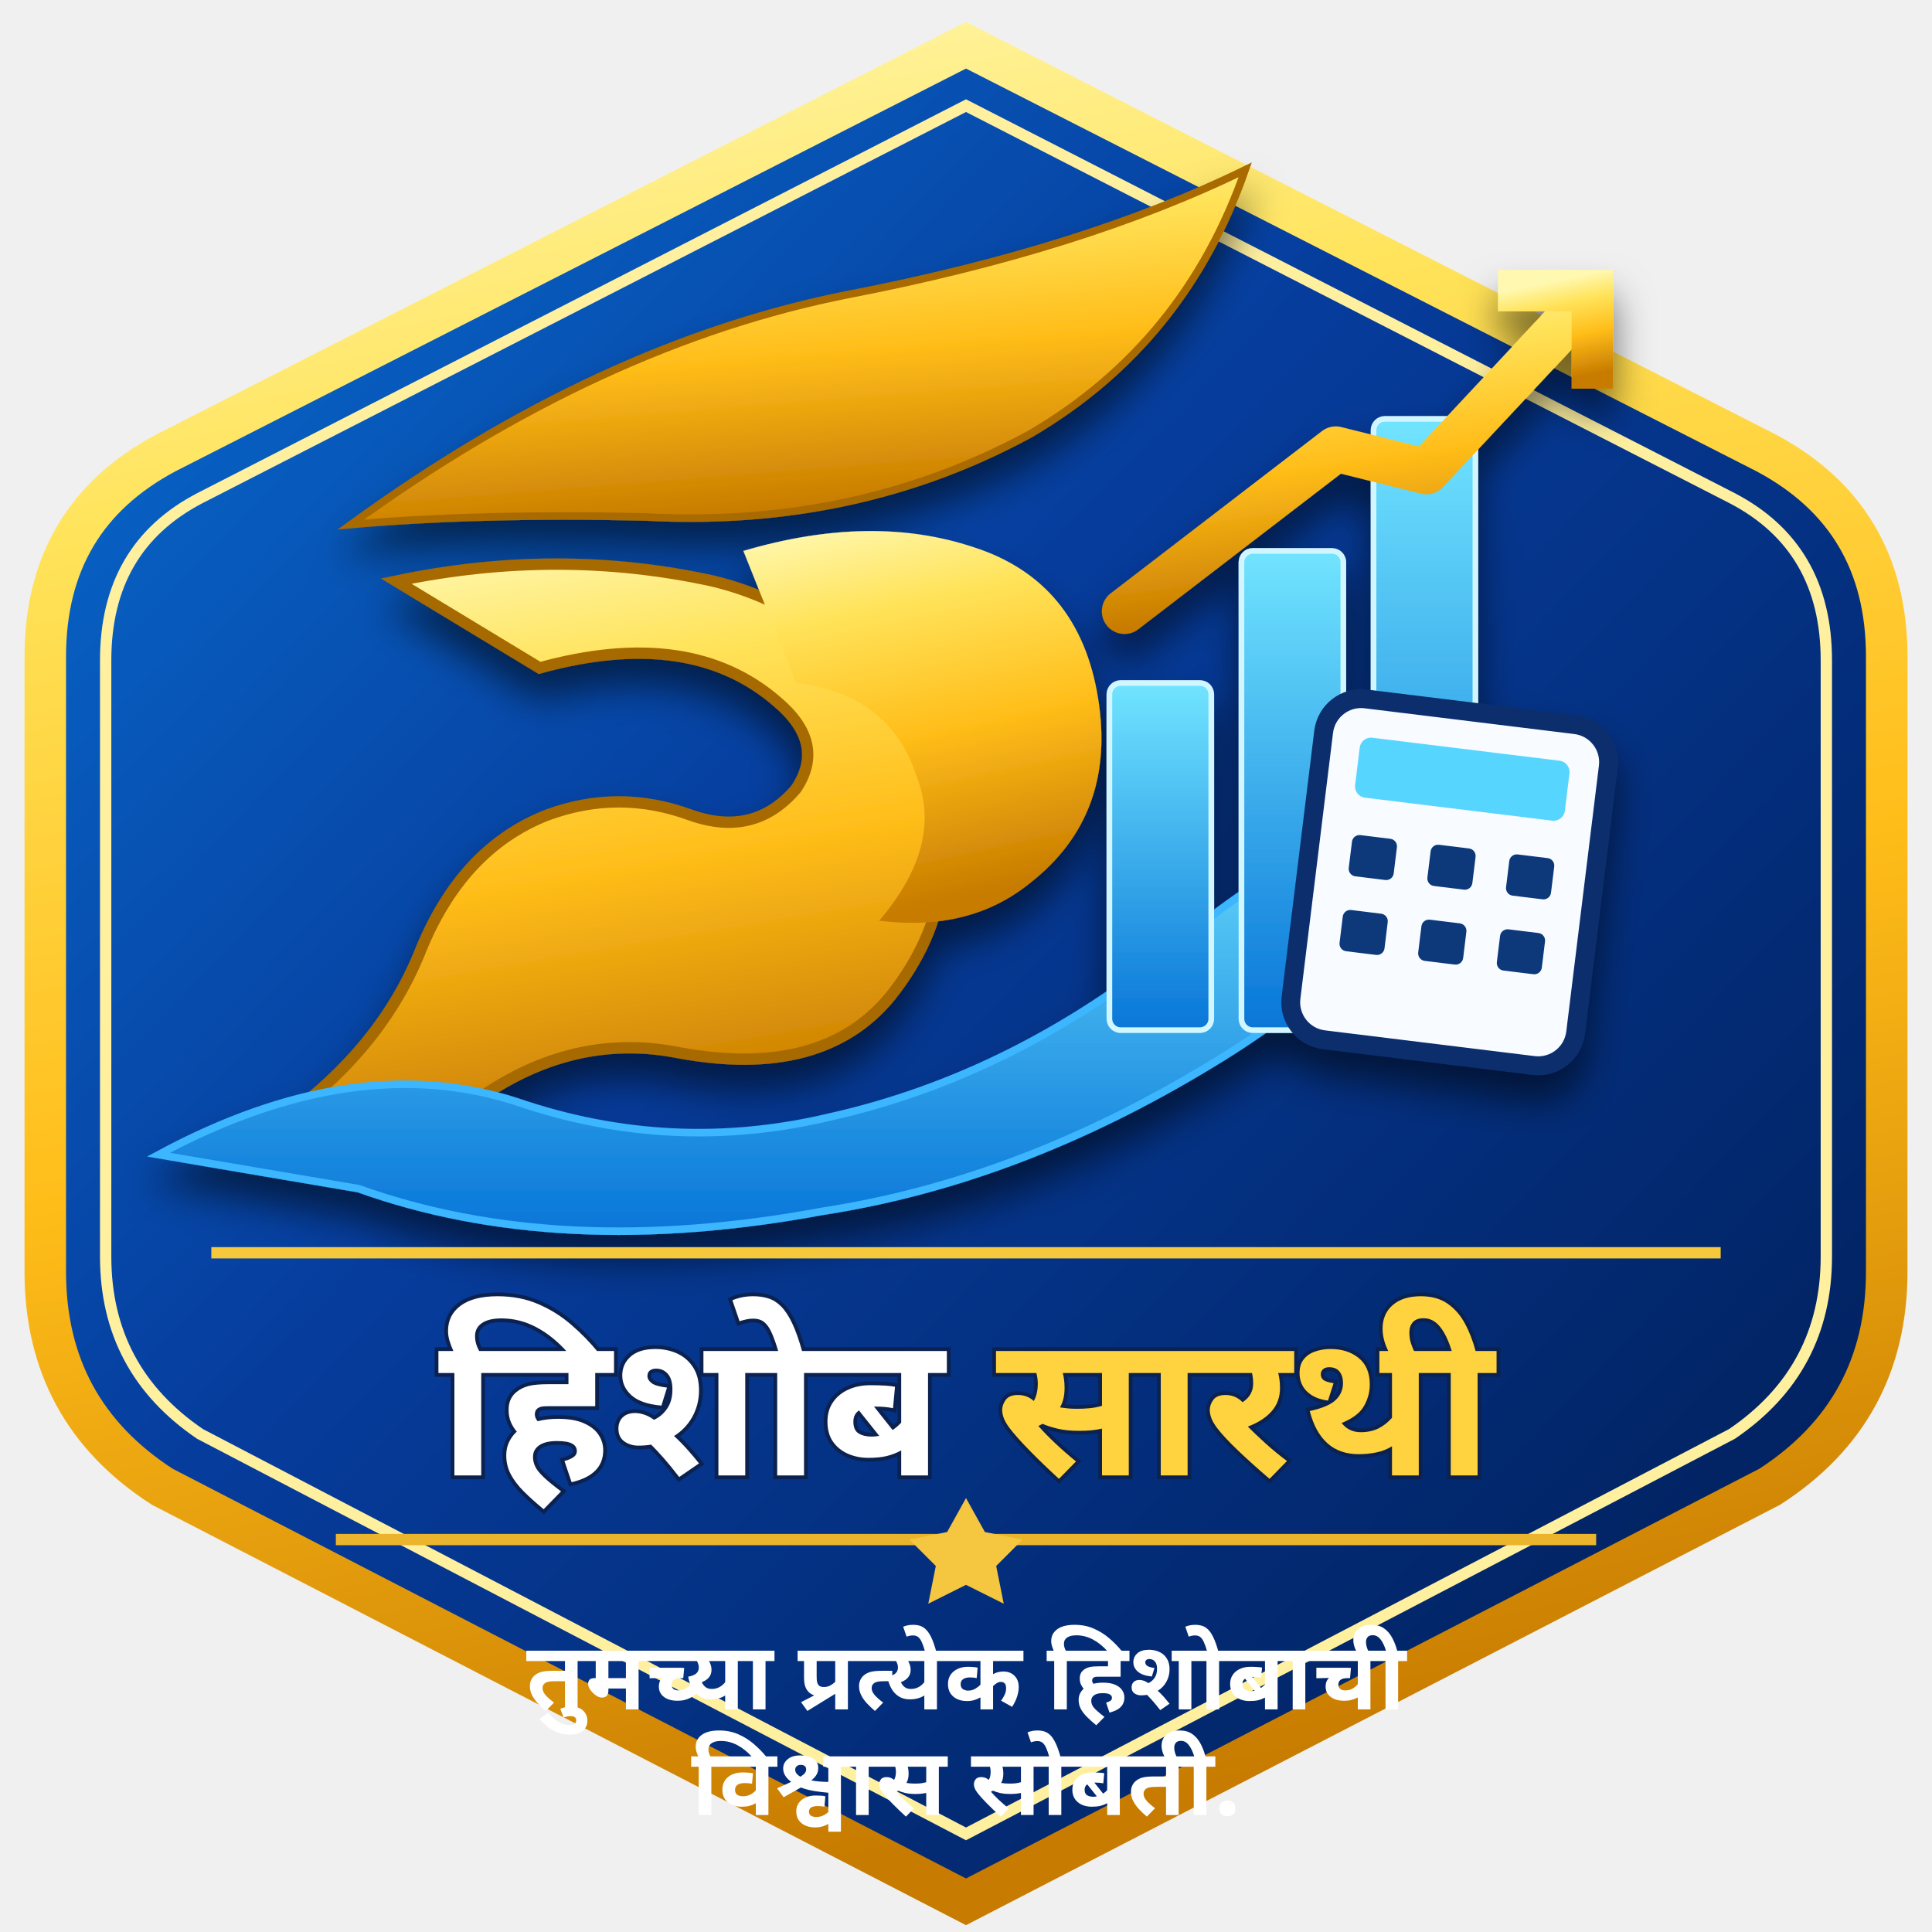
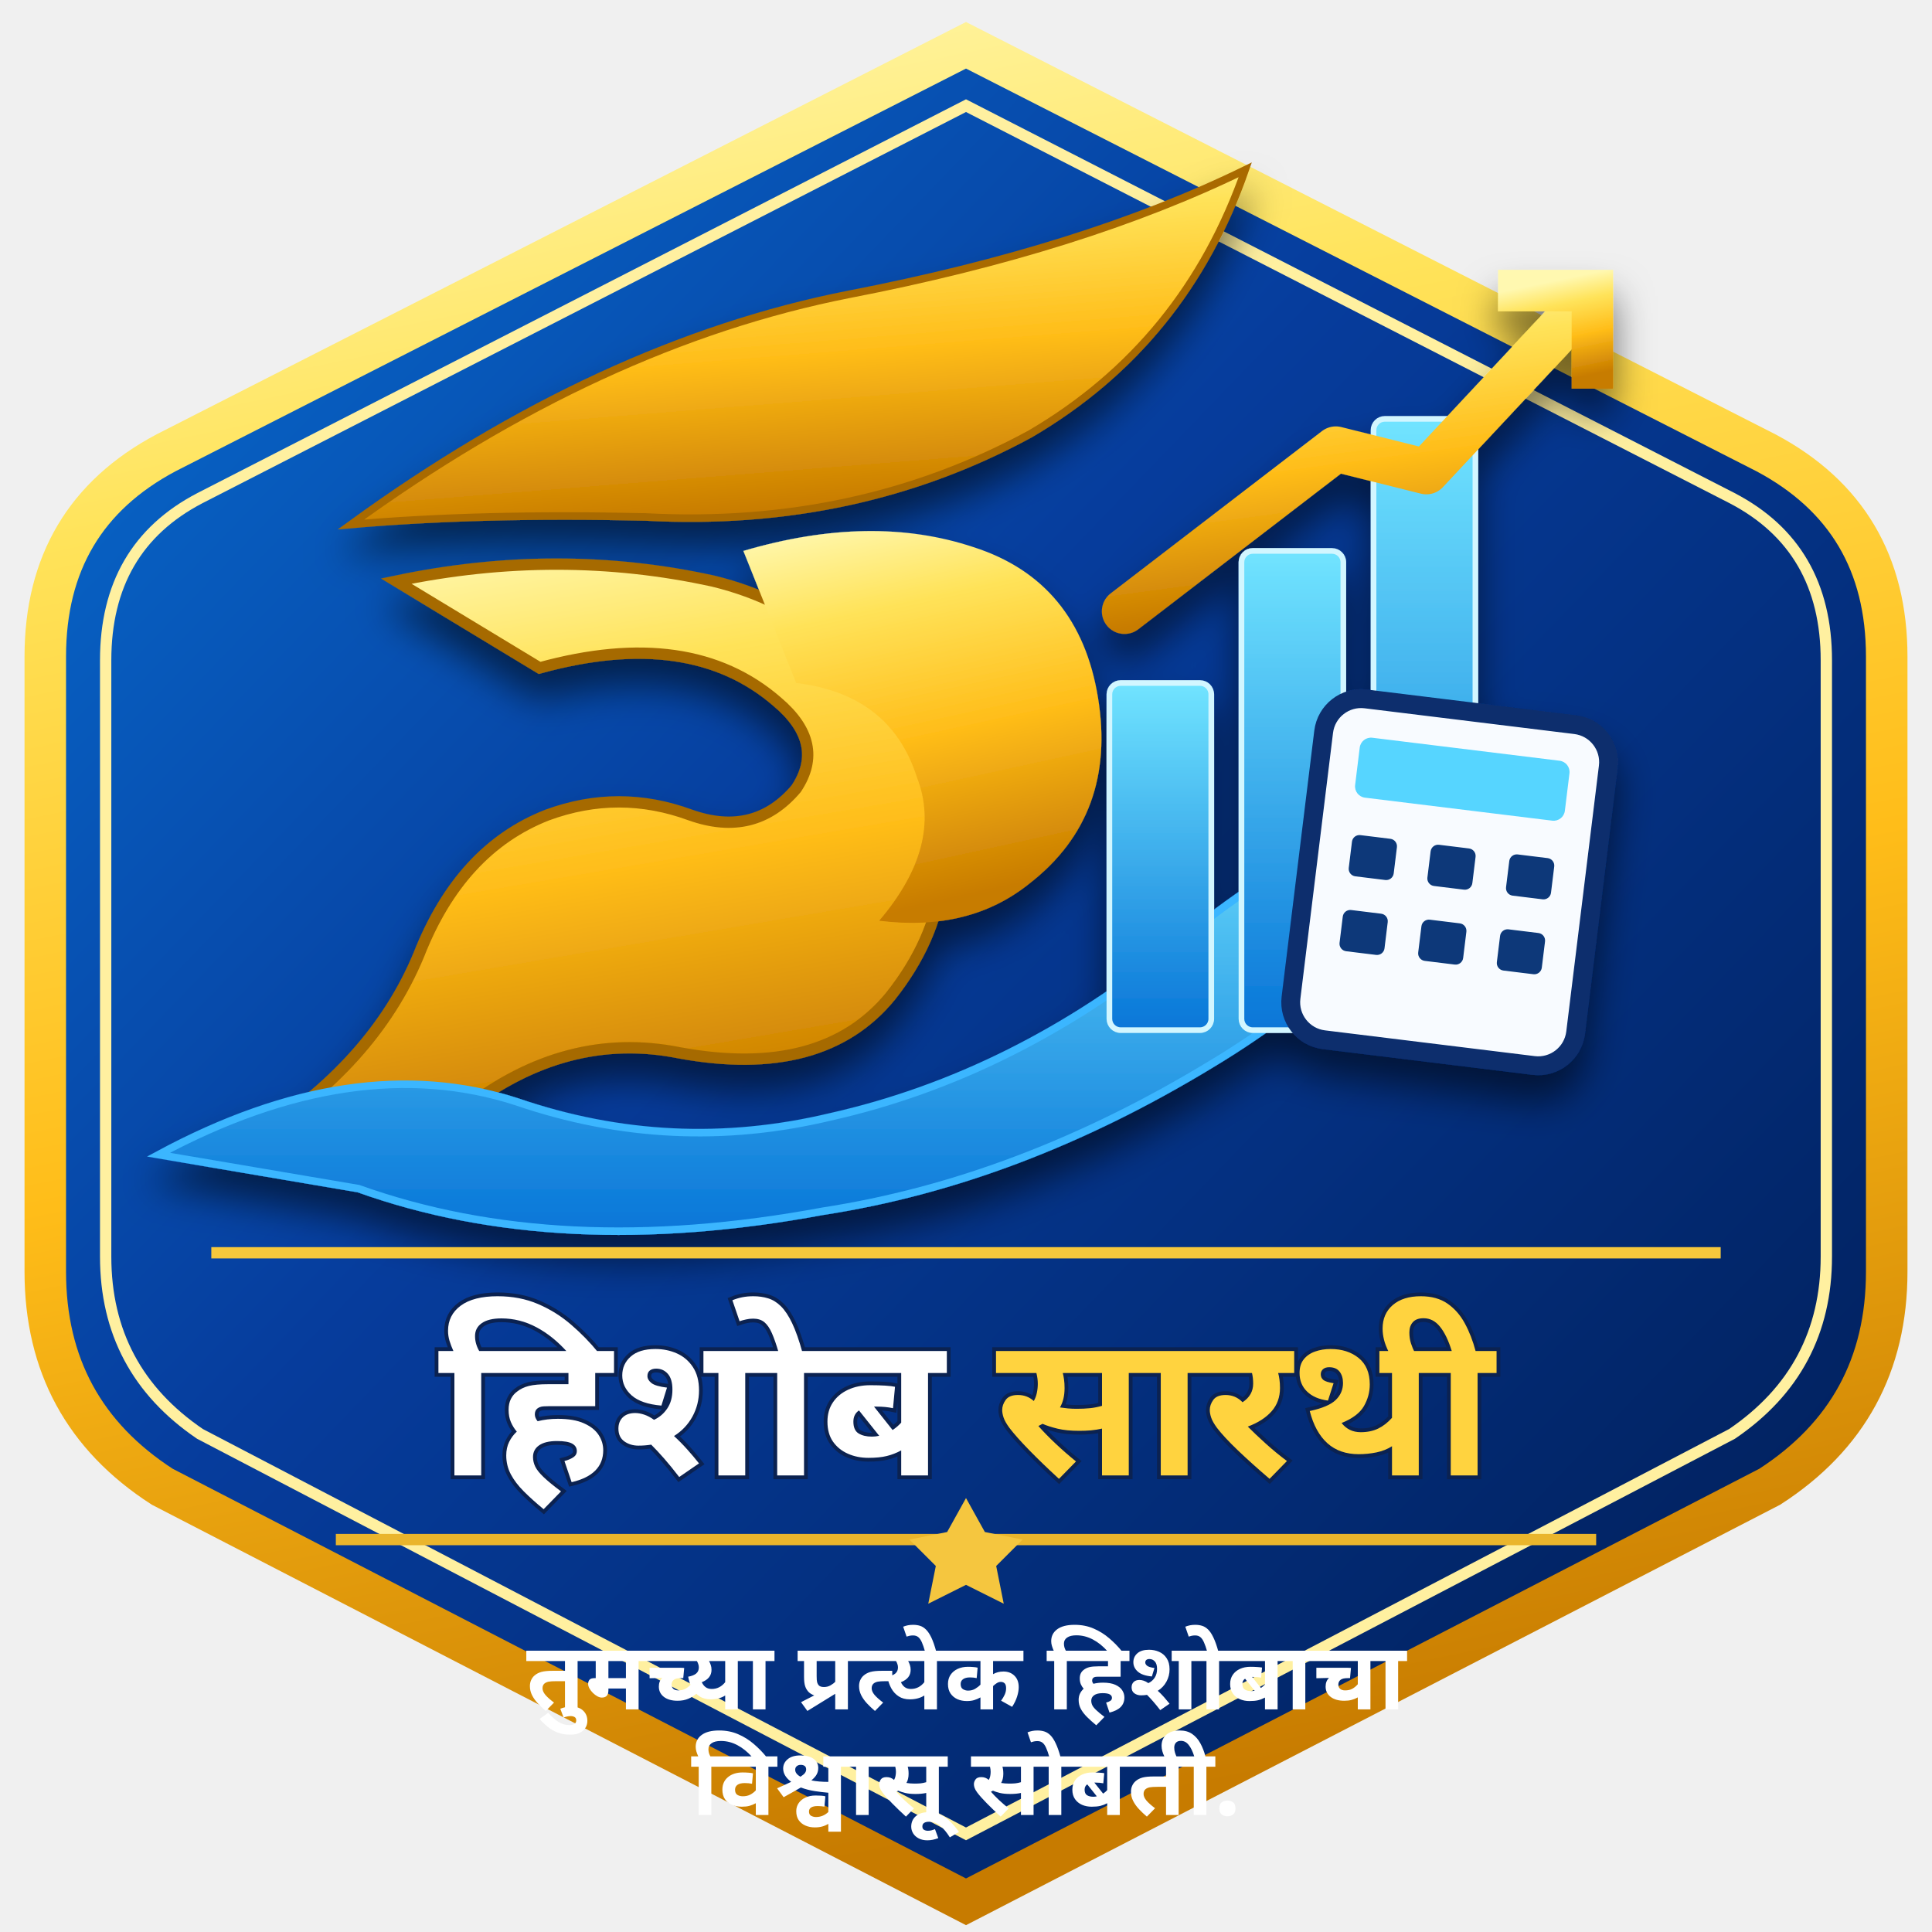
<svg xmlns="http://www.w3.org/2000/svg" viewBox="0 0 512 512" role="img" aria-labelledby="t d">
  <defs>
    <linearGradient id="shield" x1="0" y1="0" x2="1" y2="1">
      <stop stop-color="#0871d4" />
      <stop offset=".42" stop-color="#063c9c" />
      <stop offset="1" stop-color="#001b50" />
    </linearGradient>
    <linearGradient id="gold" x1=".1" y1="0" x2=".3" y2="1">
      <stop stop-color="#fff8b0" />
      <stop offset=".24" stop-color="#ffe35a" />
      <stop offset=".58" stop-color="#ffbd19" />
      <stop offset="1" stop-color="#c77b00" />
    </linearGradient>
    <linearGradient id="shine" x1="0" y1="0" x2="0" y2="1">
      <stop stop-color="#71e4ff" />
      <stop offset="1" stop-color="#0876d8" />
    </linearGradient>
    <filter id="ds" x="-30%" y="-30%" width="160%" height="160%">
      <feGaussianBlur in="SourceAlpha" stdDeviation="5" />
      <feOffset dy="7" />
      <feComponentTransfer>
        <feFuncA type="linear" slope=".55" />
      </feComponentTransfer>
      <feMerge>
        <feMergeNode />
        <feMergeNode in="SourceGraphic" />
      </feMerge>
    </filter>
  </defs>
  <path d="M256 12 468 120Q500 137 500 174V337Q500 374 469 394L256 504 43 394Q12 374 12 337V174Q12 137 44 120Z" fill="url(#shield)" stroke="url(#gold)" stroke-width="11" />
  <path d="M256 28 459 132Q484 145 484 175V333Q484 363 459 380L256 486 53 380Q28 363 28 333V175Q28 145 53 132Z" fill="none" stroke="#fff0a0" stroke-width="3" />
  <g filter="url(#ds)">
    <path d="M93 139Q159 91 225 78Q287 66 330 45Q314 91 273 115Q227 140 171 137Q127 136 93 139Z" fill="url(#gold)" stroke="#a96a00" stroke-width="2" />
    <path d="M105 154Q148 145 189 154Q226 163 244 201Q259 235 236 264Q218 286 180 279Q150 273 123 294Q98 313 67 302Q99 282 111 253Q122 225 145 216Q164 209 183 216Q200 222 211 209Q219 197 206 186Q183 166 143 177Z" fill="url(#gold)" stroke="#a66a00" stroke-width="3" />
    <path d="M197 146Q231 136 258 145Q286 154 291 185Q296 216 273 234Q257 247 233 244Q250 224 243 206Q236 184 211 181Z" fill="url(#gold)" />
    <path d="M42 306Q94 278 137 292Q178 306 220 296Q269 285 312 250Q354 215 401 206Q366 255 321 282Q270 313 218 321Q148 334 95 315Z" fill="url(#shine)" stroke="#3ab6ff" stroke-width="2" />
    <g fill="url(#shine)" stroke="#d2f6ff" stroke-width="1.5">
      <rect x="294" y="181" width="27" height="92" rx="3" />
      <rect x="329" y="146" width="27" height="127" rx="3" />
      <rect x="364" y="111" width="27" height="162" rx="3" />
    </g>
    <path d="M298 162 354 119 378 125 421 79" fill="none" stroke="url(#gold)" stroke-width="12" stroke-linecap="round" stroke-linejoin="round" />
    <path d="M397 77h25v26" fill="none" stroke="url(#gold)" stroke-width="11" />
    <g transform="translate(352 184) rotate(7)">
      <rect width="76" height="91" rx="10" fill="#f8fbff" stroke="#082e6d" stroke-width="5" />
      <rect x="10" y="10" width="56" height="16" rx="3" fill="#56d5ff" />
      <g fill="#073879">
        <rect x="11" y="36" width="12" height="11" rx="2" />
        <rect x="32" y="36" width="12" height="11" rx="2" />
        <rect x="53" y="36" width="12" height="11" rx="2" />
        <rect x="11" y="56" width="12" height="11" rx="2" />
        <rect x="32" y="56" width="12" height="11" rx="2" />
        <rect x="53" y="56" width="12" height="11" rx="2" />
      </g>
    </g>
  </g>
  <path d="M56 332H456" stroke="#f6c83c" stroke-width="3" />
  <text x="256" y="391" text-anchor="middle" font-family="Noto Sans Devanagari,sans-serif" font-size="53" font-weight="900" fill="#fff" stroke="#0b2251" stroke-width="2" paint-order="stroke fill">हिशोब <tspan fill="#ffd33f">सारथी</tspan>
  </text>
  <path d="M89 408H423" stroke="#eab52c" stroke-width="3" />
  <path d="m256 397 5 9 10 2-7 7 2 10-10-5-10 5 2-10-7-7 10-2Z" fill="#f5c63f" />
-   <text x="256" y="453" text-anchor="middle" font-family="Noto Sans Devanagari,sans-serif" font-size="25" font-weight="700" fill="#fff">तुमच्या प्रत्येक हिशोबाची</text>
-   <text x="256" y="481" text-anchor="middle" font-family="Noto Sans Devanagari,sans-serif" font-size="25" font-weight="700" fill="#fff">विश्वास सोबती.</text>
+   <text x="256" y="453" text-anchor="middle" font-family="Noto Sans Devanagari,sans-serif" font-size="25" font-weight="700" fill="#fff">तुमच्या प्रत्येक हिशोबाचा</text>
+   <text x="256" y="481" text-anchor="middle" font-family="Noto Sans Devanagari,sans-serif" font-size="25" font-weight="700" fill="#fff">विश्वासू सोबती.</text>
</svg>
